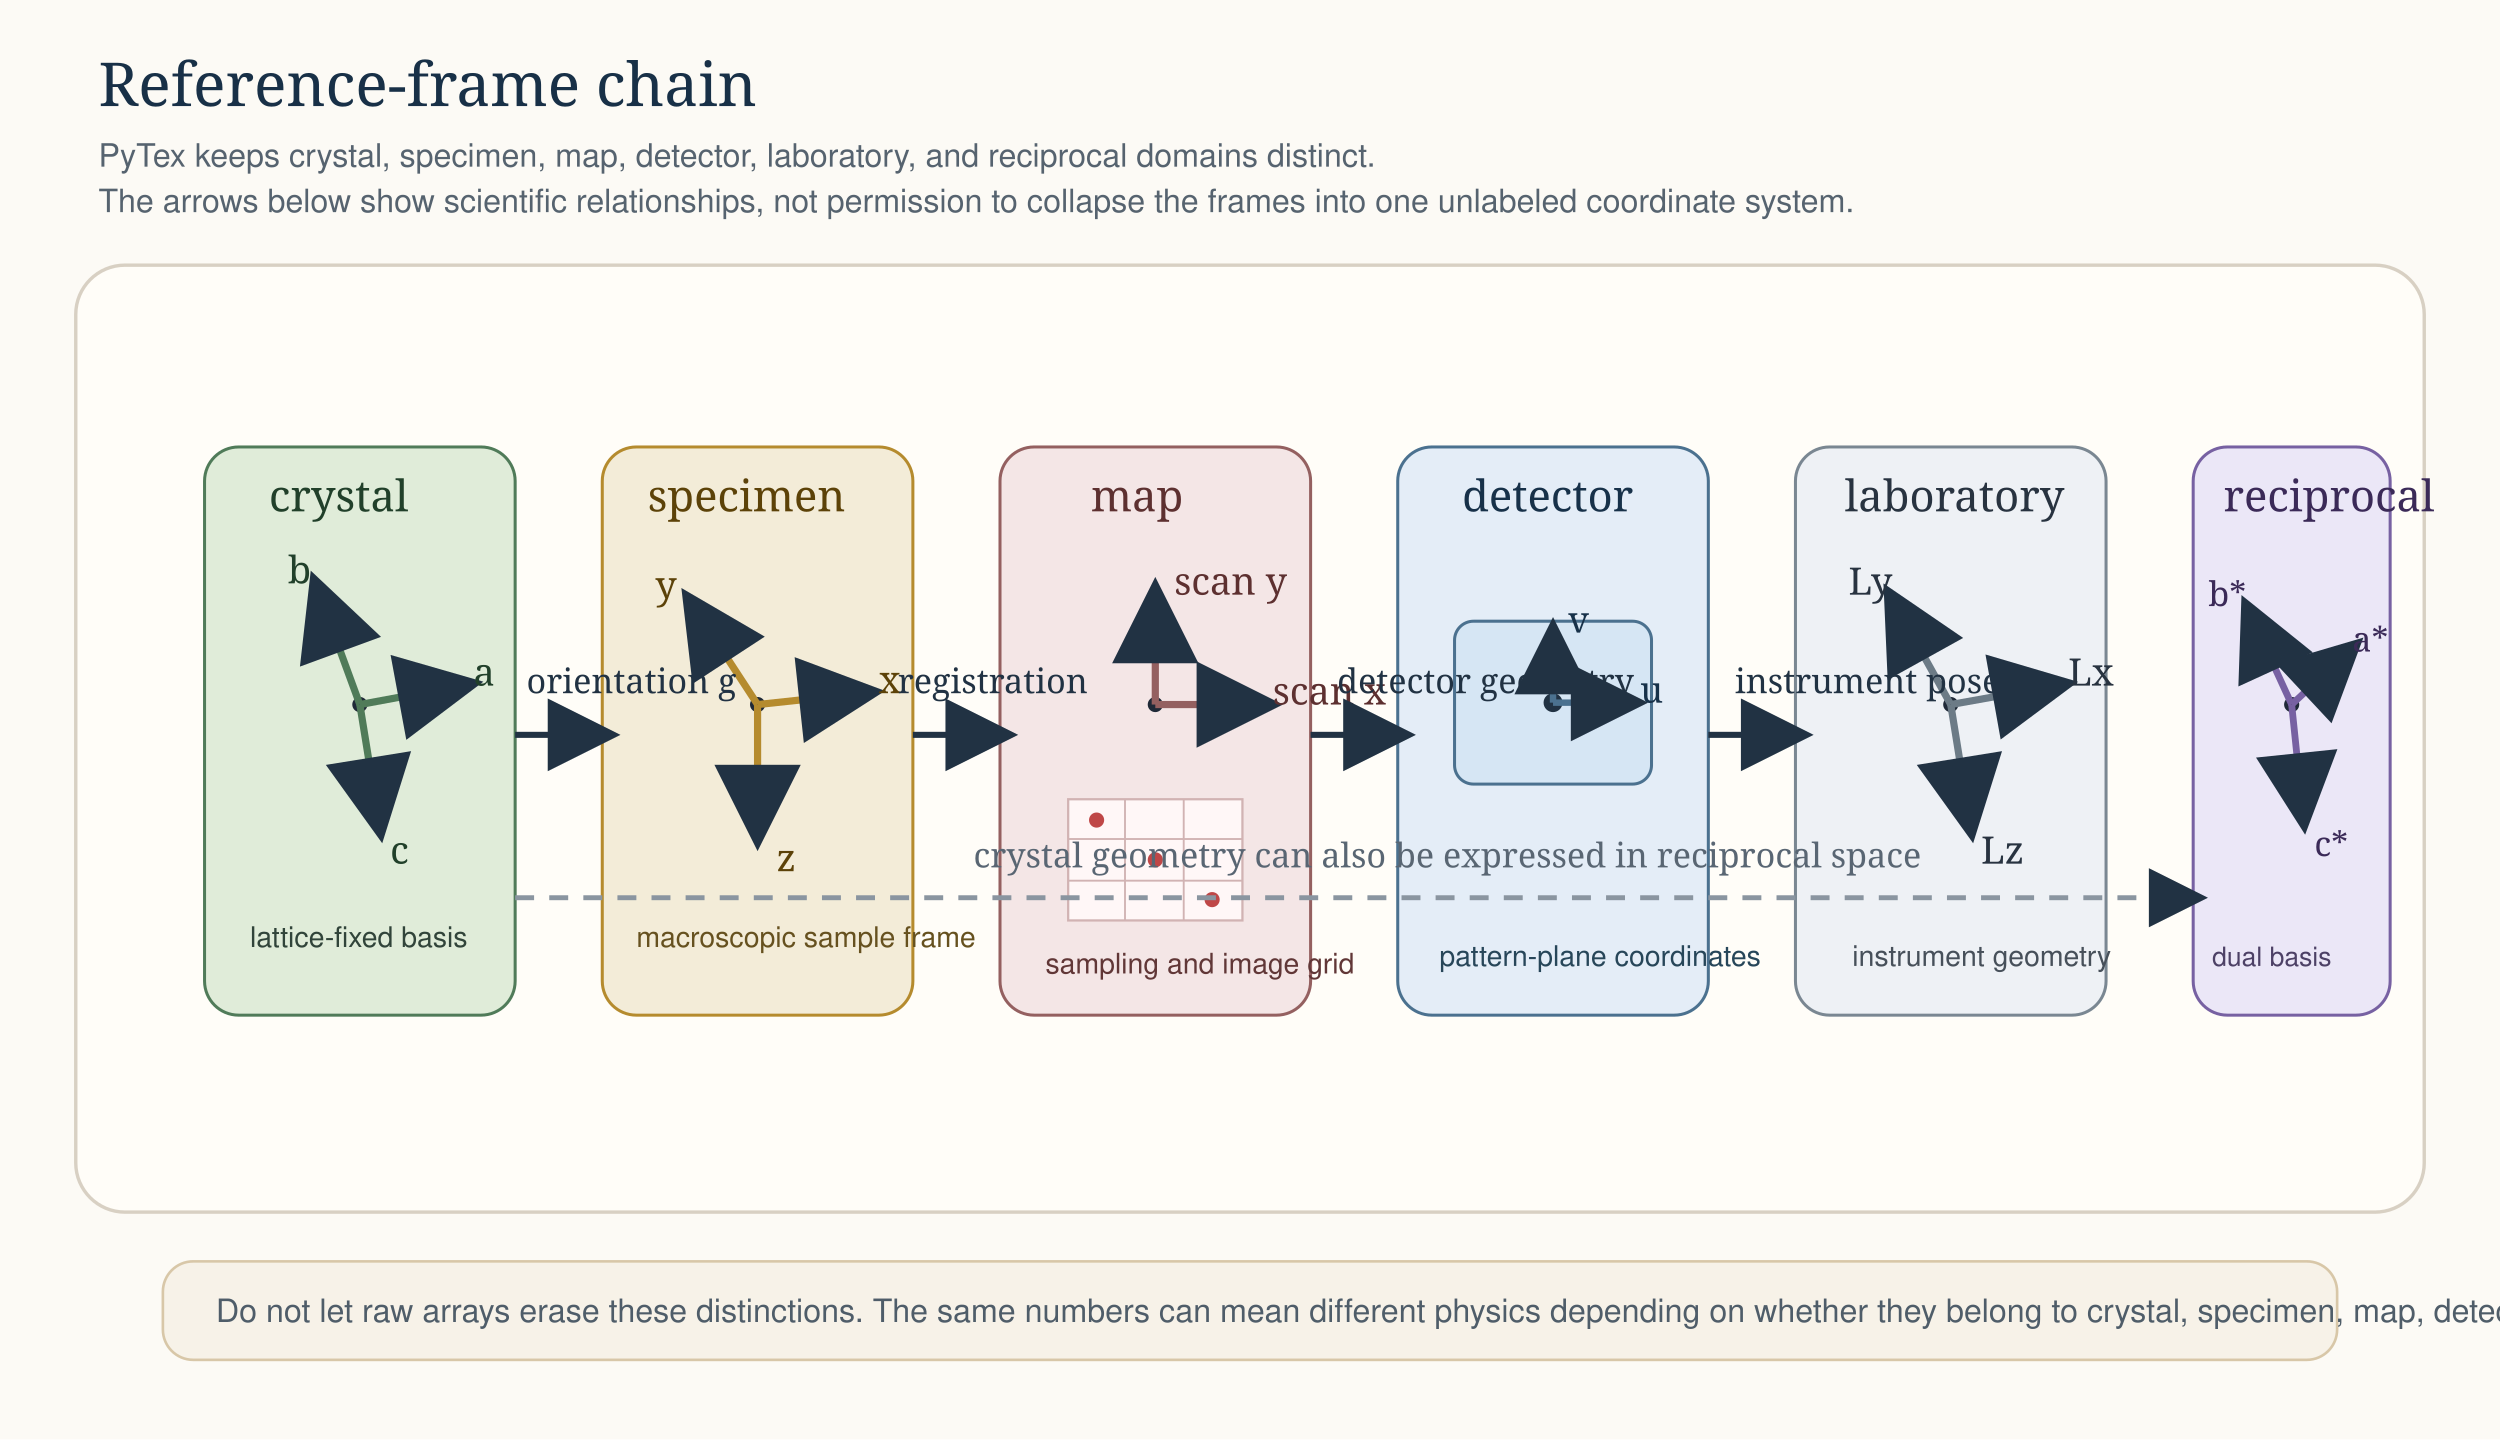
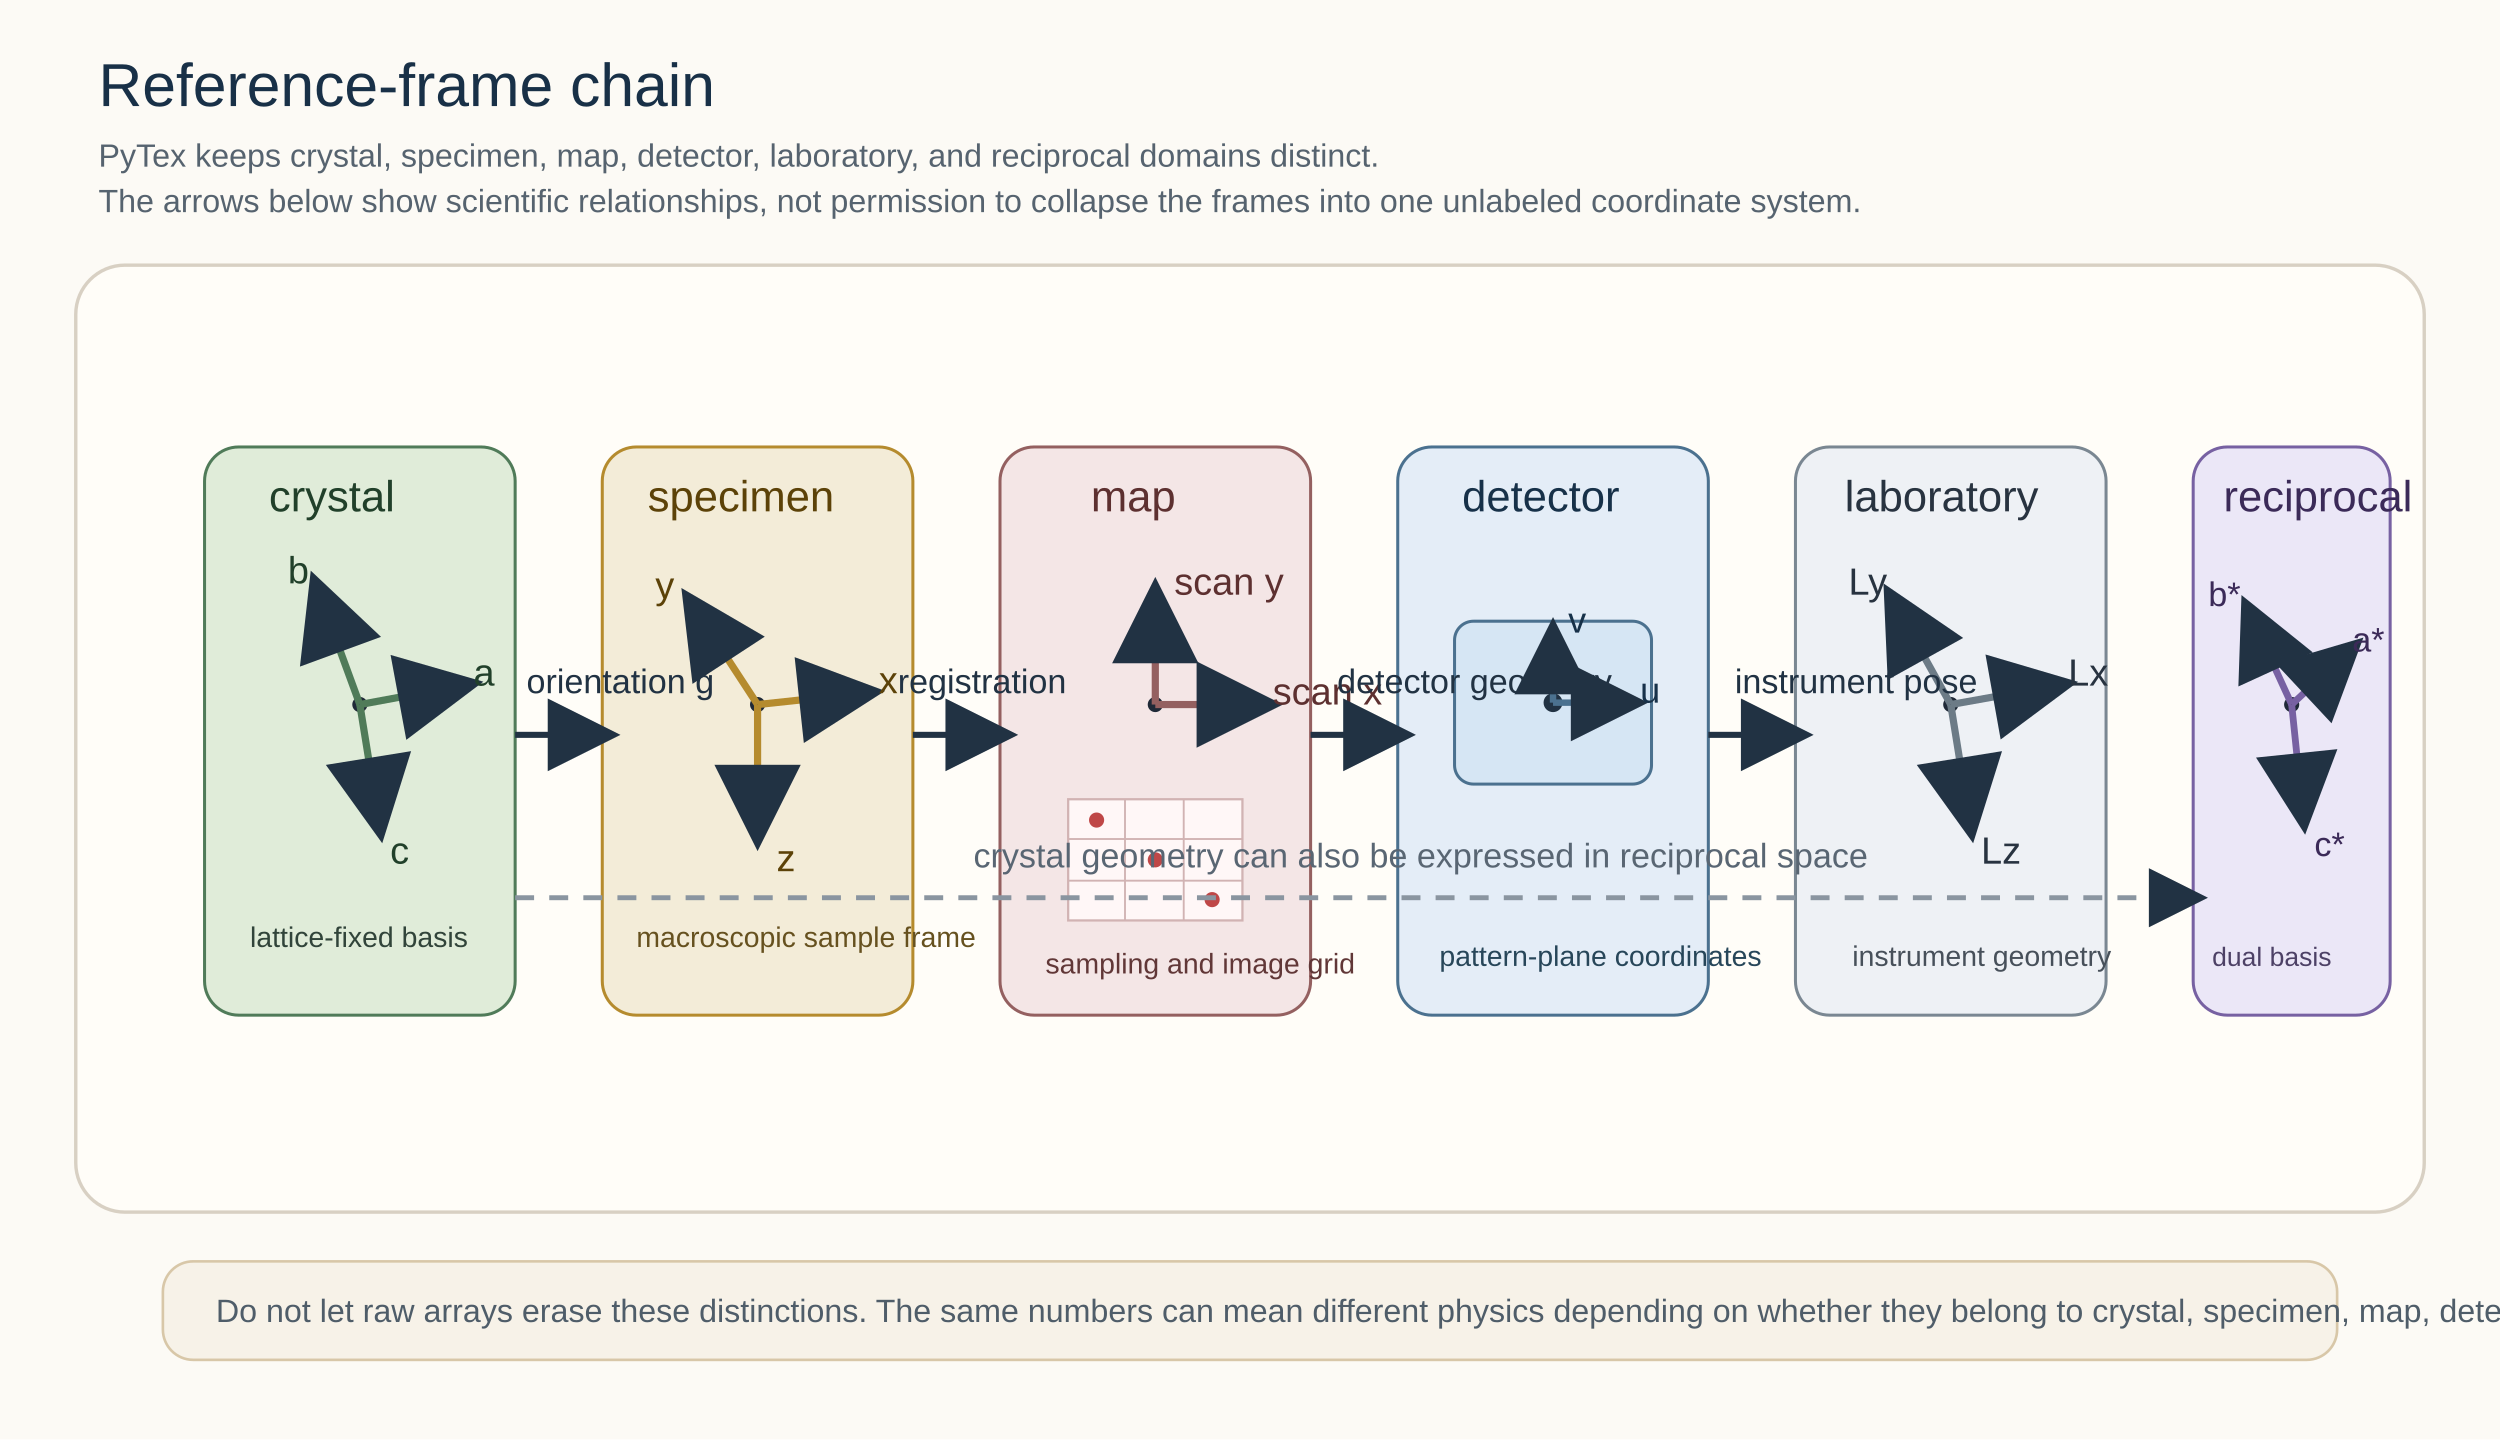
<svg xmlns="http://www.w3.org/2000/svg" width="1320" height="760" viewBox="0 0 1320 760">
  <defs>
    <marker id="arrow" markerWidth="12" markerHeight="12" refX="9" refY="6" orient="auto">
      <path d="M0,0 L12,6 L0,12 z" fill="#213243" />
    </marker>
  </defs>
  <rect width="1320" height="760" fill="#fcfaf5" />
-   <text x="52" y="56" font-size="32" font-family="Georgia, serif" fill="#183047">Reference-frame chain</text>
-   <text x="52" y="88" font-size="17" font-family="Helvetica, Arial, sans-serif" fill="#56636f">
+   <text x="52" y="56" font-size="32" font-family="Arial, Helvetica, sans-serif" fill="#183047">Reference-frame chain</text>
+   <text x="52" y="88" font-size="17" font-family="Arial, Helvetica, sans-serif" fill="#56636f">
    PyTex keeps crystal, specimen, map, detector, laboratory, and reciprocal domains distinct.
  </text>
-   <text x="52" y="112" font-size="17" font-family="Helvetica, Arial, sans-serif" fill="#56636f">
+   <text x="52" y="112" font-size="17" font-family="Arial, Helvetica, sans-serif" fill="#56636f">
    The arrows below show scientific relationships, not permission to collapse the frames into one unlabeled coordinate system.
  </text>
  <rect x="40" y="140" width="1240" height="500" rx="26" fill="#fffdf8" stroke="#d8d0c3" stroke-width="1.8" />
  <g transform="translate(108,236)">
    <rect x="0" y="0" width="164" height="300" rx="18" fill="#e0ecd9" stroke="#507b59" stroke-width="1.6" />
-     <text x="34" y="34" font-size="23" font-family="Georgia, serif" fill="#21402a">crystal</text>
+     <text x="34" y="34" font-size="23" font-family="Arial, Helvetica, sans-serif" fill="#21402a">crystal</text>
    <circle cx="82" cy="136" r="4" fill="#1f2937" />
    <line x1="82" y1="136" x2="136" y2="126" stroke="#507b59" stroke-width="3.8" marker-end="url(#arrow)" />
    <line x1="82" y1="136" x2="60" y2="76" stroke="#507b59" stroke-width="3.8" marker-end="url(#arrow)" />
    <line x1="82" y1="136" x2="92" y2="198" stroke="#507b59" stroke-width="3.8" marker-end="url(#arrow)" />
-     <text x="142" y="126" font-size="20" font-family="Georgia, serif" fill="#21402a">a</text>
-     <text x="44" y="72" font-size="20" font-family="Georgia, serif" fill="#21402a">b</text>
-     <text x="98" y="220" font-size="20" font-family="Georgia, serif" fill="#21402a">c</text>
-     <text x="24" y="264" font-size="15" font-family="Helvetica, Arial, sans-serif" fill="#31443a">lattice-fixed basis</text>
+     <text x="142" y="126" font-size="20" font-family="Arial, Helvetica, sans-serif" fill="#21402a">a</text>
+     <text x="44" y="72" font-size="20" font-family="Arial, Helvetica, sans-serif" fill="#21402a">b</text>
+     <text x="98" y="220" font-size="20" font-family="Arial, Helvetica, sans-serif" fill="#21402a">c</text>
+     <text x="24" y="264" font-size="15" font-family="Arial, Helvetica, sans-serif" fill="#31443a">lattice-fixed basis</text>
  </g>
  <g transform="translate(318,236)">
    <rect x="0" y="0" width="164" height="300" rx="18" fill="#f3ecd8" stroke="#b58b2e" stroke-width="1.6" />
-     <text x="24" y="34" font-size="23" font-family="Georgia, serif" fill="#5c4208">specimen</text>
+     <text x="24" y="34" font-size="23" font-family="Arial, Helvetica, sans-serif" fill="#5c4208">specimen</text>
    <circle cx="82" cy="136" r="4" fill="#1f2937" />
    <line x1="82" y1="136" x2="138" y2="130" stroke="#b58b2e" stroke-width="3.8" marker-end="url(#arrow)" />
    <line x1="82" y1="136" x2="48" y2="84" stroke="#b58b2e" stroke-width="3.8" marker-end="url(#arrow)" />
    <line x1="82" y1="136" x2="82" y2="202" stroke="#b58b2e" stroke-width="3.8" marker-end="url(#arrow)" />
-     <text x="146" y="130" font-size="20" font-family="Georgia, serif" fill="#5c4208">x</text>
-     <text x="28" y="80" font-size="20" font-family="Georgia, serif" fill="#5c4208">y</text>
-     <text x="92" y="224" font-size="20" font-family="Georgia, serif" fill="#5c4208">z</text>
-     <text x="18" y="264" font-size="15" font-family="Helvetica, Arial, sans-serif" fill="#66511f">macroscopic sample frame</text>
+     <text x="146" y="130" font-size="20" font-family="Arial, Helvetica, sans-serif" fill="#5c4208">x</text>
+     <text x="28" y="80" font-size="20" font-family="Arial, Helvetica, sans-serif" fill="#5c4208">y</text>
+     <text x="92" y="224" font-size="20" font-family="Arial, Helvetica, sans-serif" fill="#5c4208">z</text>
+     <text x="18" y="264" font-size="15" font-family="Arial, Helvetica, sans-serif" fill="#66511f">macroscopic sample frame</text>
  </g>
  <g transform="translate(528,236)">
    <rect x="0" y="0" width="164" height="300" rx="18" fill="#f4e6e6" stroke="#946060" stroke-width="1.6" />
-     <text x="48" y="34" font-size="23" font-family="Georgia, serif" fill="#5d3030">map</text>
+     <text x="48" y="34" font-size="23" font-family="Arial, Helvetica, sans-serif" fill="#5d3030">map</text>
    <circle cx="82" cy="136" r="4" fill="#1f2937" />
    <line x1="82" y1="136" x2="138" y2="136" stroke="#946060" stroke-width="3.8" marker-end="url(#arrow)" />
    <line x1="82" y1="136" x2="82" y2="80" stroke="#946060" stroke-width="3.8" marker-end="url(#arrow)" />
-     <text x="144" y="136" font-size="20" font-family="Georgia, serif" fill="#5d3030">scan x</text>
-     <text x="92" y="78" font-size="20" font-family="Georgia, serif" fill="#5d3030">scan y</text>
+     <text x="144" y="136" font-size="20" font-family="Arial, Helvetica, sans-serif" fill="#5d3030">scan x</text>
+     <text x="92" y="78" font-size="20" font-family="Arial, Helvetica, sans-serif" fill="#5d3030">scan y</text>
    <g transform="translate(36,186)">
      <rect x="0" y="0" width="92" height="64" fill="#fff7f7" stroke="#d1b3b3" stroke-width="1.2" />
      <line x1="0" y1="21" x2="92" y2="21" stroke="#d1b3b3" stroke-width="1" />
      <line x1="0" y1="43" x2="92" y2="43" stroke="#d1b3b3" stroke-width="1" />
      <line x1="30" y1="0" x2="30" y2="64" stroke="#d1b3b3" stroke-width="1" />
      <line x1="61" y1="0" x2="61" y2="64" stroke="#d1b3b3" stroke-width="1" />
      <circle cx="15" cy="11" r="4" fill="#bf4747" />
      <circle cx="46" cy="32" r="4" fill="#bf4747" />
      <circle cx="76" cy="53" r="4" fill="#bf4747" />
    </g>
-     <text x="24" y="278" font-size="15" font-family="Helvetica, Arial, sans-serif" fill="#613737">sampling and image grid</text>
+     <text x="24" y="278" font-size="15" font-family="Arial, Helvetica, sans-serif" fill="#613737">sampling and image grid</text>
  </g>
  <g transform="translate(738,236)">
    <rect x="0" y="0" width="164" height="300" rx="18" fill="#e4edf7" stroke="#4b718f" stroke-width="1.6" />
-     <text x="34" y="34" font-size="23" font-family="Georgia, serif" fill="#173149">detector</text>
+     <text x="34" y="34" font-size="23" font-family="Arial, Helvetica, sans-serif" fill="#173149">detector</text>
    <rect x="30" y="92" width="104" height="86" rx="10" fill="#d6e6f4" stroke="#4b718f" stroke-width="1.6" />
    <circle cx="82" cy="135" r="5" fill="#213243" />
    <line x1="82" y1="135" x2="122" y2="135" stroke="#4b718f" stroke-width="3.4" marker-end="url(#arrow)" />
    <line x1="82" y1="135" x2="82" y2="100" stroke="#4b718f" stroke-width="3.4" marker-end="url(#arrow)" />
-     <text x="128" y="135" font-size="19" font-family="Georgia, serif" fill="#173149">u</text>
-     <text x="90" y="98" font-size="19" font-family="Georgia, serif" fill="#173149">v</text>
-     <text x="22" y="274" font-size="15" font-family="Helvetica, Arial, sans-serif" fill="#274659">pattern-plane coordinates</text>
+     <text x="128" y="135" font-size="19" font-family="Arial, Helvetica, sans-serif" fill="#173149">u</text>
+     <text x="90" y="98" font-size="19" font-family="Arial, Helvetica, sans-serif" fill="#173149">v</text>
+     <text x="22" y="274" font-size="15" font-family="Arial, Helvetica, sans-serif" fill="#274659">pattern-plane coordinates</text>
  </g>
  <g transform="translate(948,236)">
    <rect x="0" y="0" width="164" height="300" rx="18" fill="#eef1f5" stroke="#7a8792" stroke-width="1.6" />
-     <text x="26" y="34" font-size="23" font-family="Georgia, serif" fill="#283340">laboratory</text>
+     <text x="26" y="34" font-size="23" font-family="Arial, Helvetica, sans-serif" fill="#283340">laboratory</text>
    <circle cx="82" cy="136" r="4" fill="#1f2937" />
    <line x1="82" y1="136" x2="138" y2="126" stroke="#6c7b86" stroke-width="3.8" marker-end="url(#arrow)" />
    <line x1="82" y1="136" x2="52" y2="82" stroke="#6c7b86" stroke-width="3.8" marker-end="url(#arrow)" />
    <line x1="82" y1="136" x2="92" y2="198" stroke="#6c7b86" stroke-width="3.8" marker-end="url(#arrow)" />
-     <text x="144" y="126" font-size="20" font-family="Georgia, serif" fill="#283340">Lx</text>
-     <text x="28" y="78" font-size="20" font-family="Georgia, serif" fill="#283340">Ly</text>
-     <text x="98" y="220" font-size="20" font-family="Georgia, serif" fill="#283340">Lz</text>
-     <text x="30" y="274" font-size="15" font-family="Helvetica, Arial, sans-serif" fill="#47505a">instrument geometry</text>
+     <text x="144" y="126" font-size="20" font-family="Arial, Helvetica, sans-serif" fill="#283340">Lx</text>
+     <text x="28" y="78" font-size="20" font-family="Arial, Helvetica, sans-serif" fill="#283340">Ly</text>
+     <text x="98" y="220" font-size="20" font-family="Arial, Helvetica, sans-serif" fill="#283340">Lz</text>
+     <text x="30" y="274" font-size="15" font-family="Arial, Helvetica, sans-serif" fill="#47505a">instrument geometry</text>
  </g>
  <g transform="translate(1158,236)">
    <rect x="0" y="0" width="104" height="300" rx="18" fill="#ebe7f7" stroke="#7761a2" stroke-width="1.6" />
-     <text x="16" y="34" font-size="23" font-family="Georgia, serif" fill="#3b2a58">reciprocal</text>
+     <text x="16" y="34" font-size="23" font-family="Arial, Helvetica, sans-serif" fill="#3b2a58">reciprocal</text>
    <circle cx="52" cy="136" r="4" fill="#1f2937" />
    <line x1="52" y1="136" x2="82" y2="108" stroke="#7761a2" stroke-width="3.6" marker-end="url(#arrow)" />
    <line x1="52" y1="136" x2="30" y2="88" stroke="#7761a2" stroke-width="3.6" marker-end="url(#arrow)" />
    <line x1="52" y1="136" x2="58" y2="194" stroke="#7761a2" stroke-width="3.6" marker-end="url(#arrow)" />
-     <text x="84" y="108" font-size="18" font-family="Georgia, serif" fill="#3b2a58">a*</text>
-     <text x="8" y="84" font-size="18" font-family="Georgia, serif" fill="#3b2a58">b*</text>
-     <text x="64" y="216" font-size="18" font-family="Georgia, serif" fill="#3b2a58">c*</text>
-     <text x="10" y="274" font-size="14" font-family="Helvetica, Arial, sans-serif" fill="#4d4166">dual basis</text>
+     <text x="84" y="108" font-size="18" font-family="Arial, Helvetica, sans-serif" fill="#3b2a58">a*</text>
+     <text x="8" y="84" font-size="18" font-family="Arial, Helvetica, sans-serif" fill="#3b2a58">b*</text>
+     <text x="64" y="216" font-size="18" font-family="Arial, Helvetica, sans-serif" fill="#3b2a58">c*</text>
+     <text x="10" y="274" font-size="14" font-family="Arial, Helvetica, sans-serif" fill="#4d4166">dual basis</text>
  </g>
  <line x1="272" y1="388" x2="318" y2="388" stroke="#213243" stroke-width="3.2" marker-end="url(#arrow)" />
-   <text x="278" y="366" font-size="18" font-family="Georgia, serif" fill="#213243">orientation g</text>
+   <text x="278" y="366" font-size="18" font-family="Arial, Helvetica, sans-serif" fill="#213243">orientation g</text>
  <line x1="482" y1="388" x2="528" y2="388" stroke="#213243" stroke-width="3.2" marker-end="url(#arrow)" />
-   <text x="474" y="366" font-size="18" font-family="Georgia, serif" fill="#213243">registration</text>
+   <text x="474" y="366" font-size="18" font-family="Arial, Helvetica, sans-serif" fill="#213243">registration</text>
  <line x1="692" y1="388" x2="738" y2="388" stroke="#213243" stroke-width="3.2" marker-end="url(#arrow)" />
-   <text x="706" y="366" font-size="18" font-family="Georgia, serif" fill="#213243">detector geometry</text>
+   <text x="706" y="366" font-size="18" font-family="Arial, Helvetica, sans-serif" fill="#213243">detector geometry</text>
  <line x1="902" y1="388" x2="948" y2="388" stroke="#213243" stroke-width="3.2" marker-end="url(#arrow)" />
-   <text x="916" y="366" font-size="18" font-family="Georgia, serif" fill="#213243">instrument pose</text>
+   <text x="916" y="366" font-size="18" font-family="Arial, Helvetica, sans-serif" fill="#213243">instrument pose</text>
  <line x1="272" y1="474" x2="1158" y2="474" stroke="#8a95a0" stroke-width="2.6" stroke-dasharray="10 8" marker-end="url(#arrow)" />
-   <text x="514" y="458" font-size="18" font-family="Georgia, serif" fill="#596673">crystal geometry can also be expressed in reciprocal space</text>
+   <text x="514" y="458" font-size="18" font-family="Arial, Helvetica, sans-serif" fill="#596673">crystal geometry can also be expressed in reciprocal space</text>
  <rect x="86" y="666" width="1148" height="52" rx="16" fill="#f7f2e8" stroke="#d8c7a8" stroke-width="1.4" />
-   <text x="114" y="698" font-size="17" font-family="Helvetica, Arial, sans-serif" fill="#4f5d69">
+   <text x="114" y="698" font-size="17" font-family="Arial, Helvetica, sans-serif" fill="#4f5d69">
    Do not let raw arrays erase these distinctions. The same numbers can mean different physics depending on whether they belong to crystal, specimen, map, detector, laboratory, or reciprocal domains.
  </text>
</svg>
